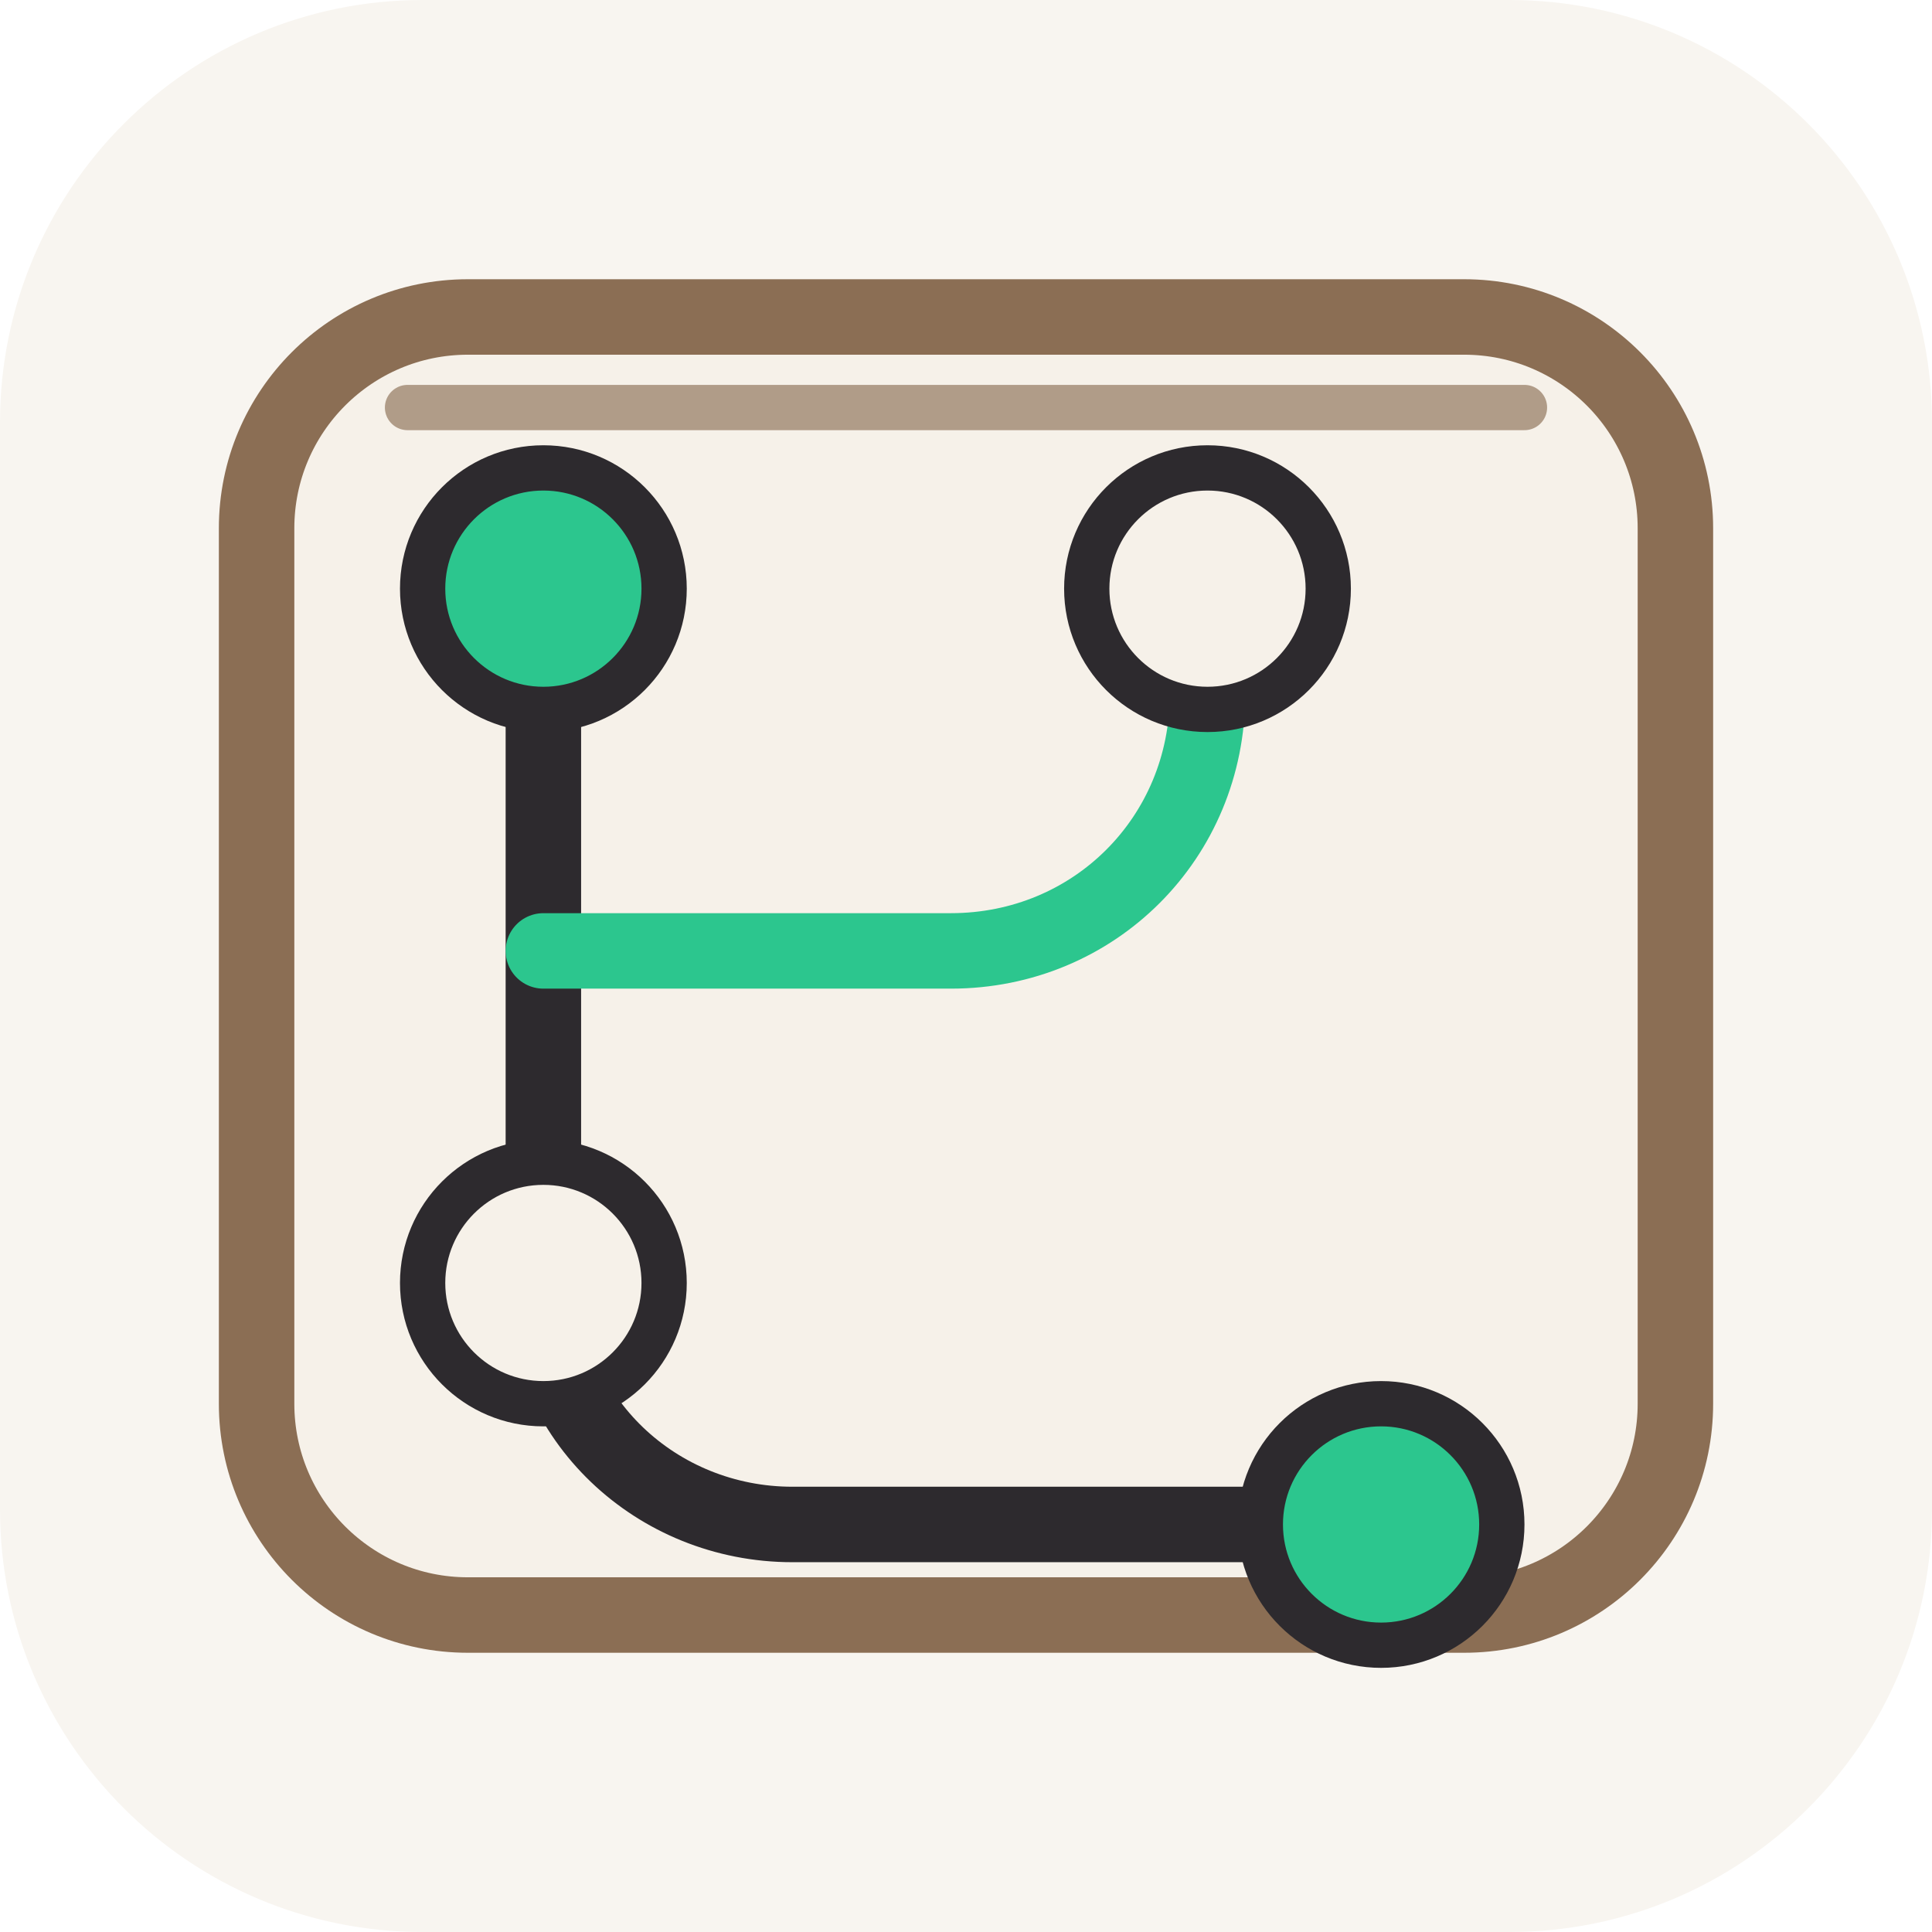
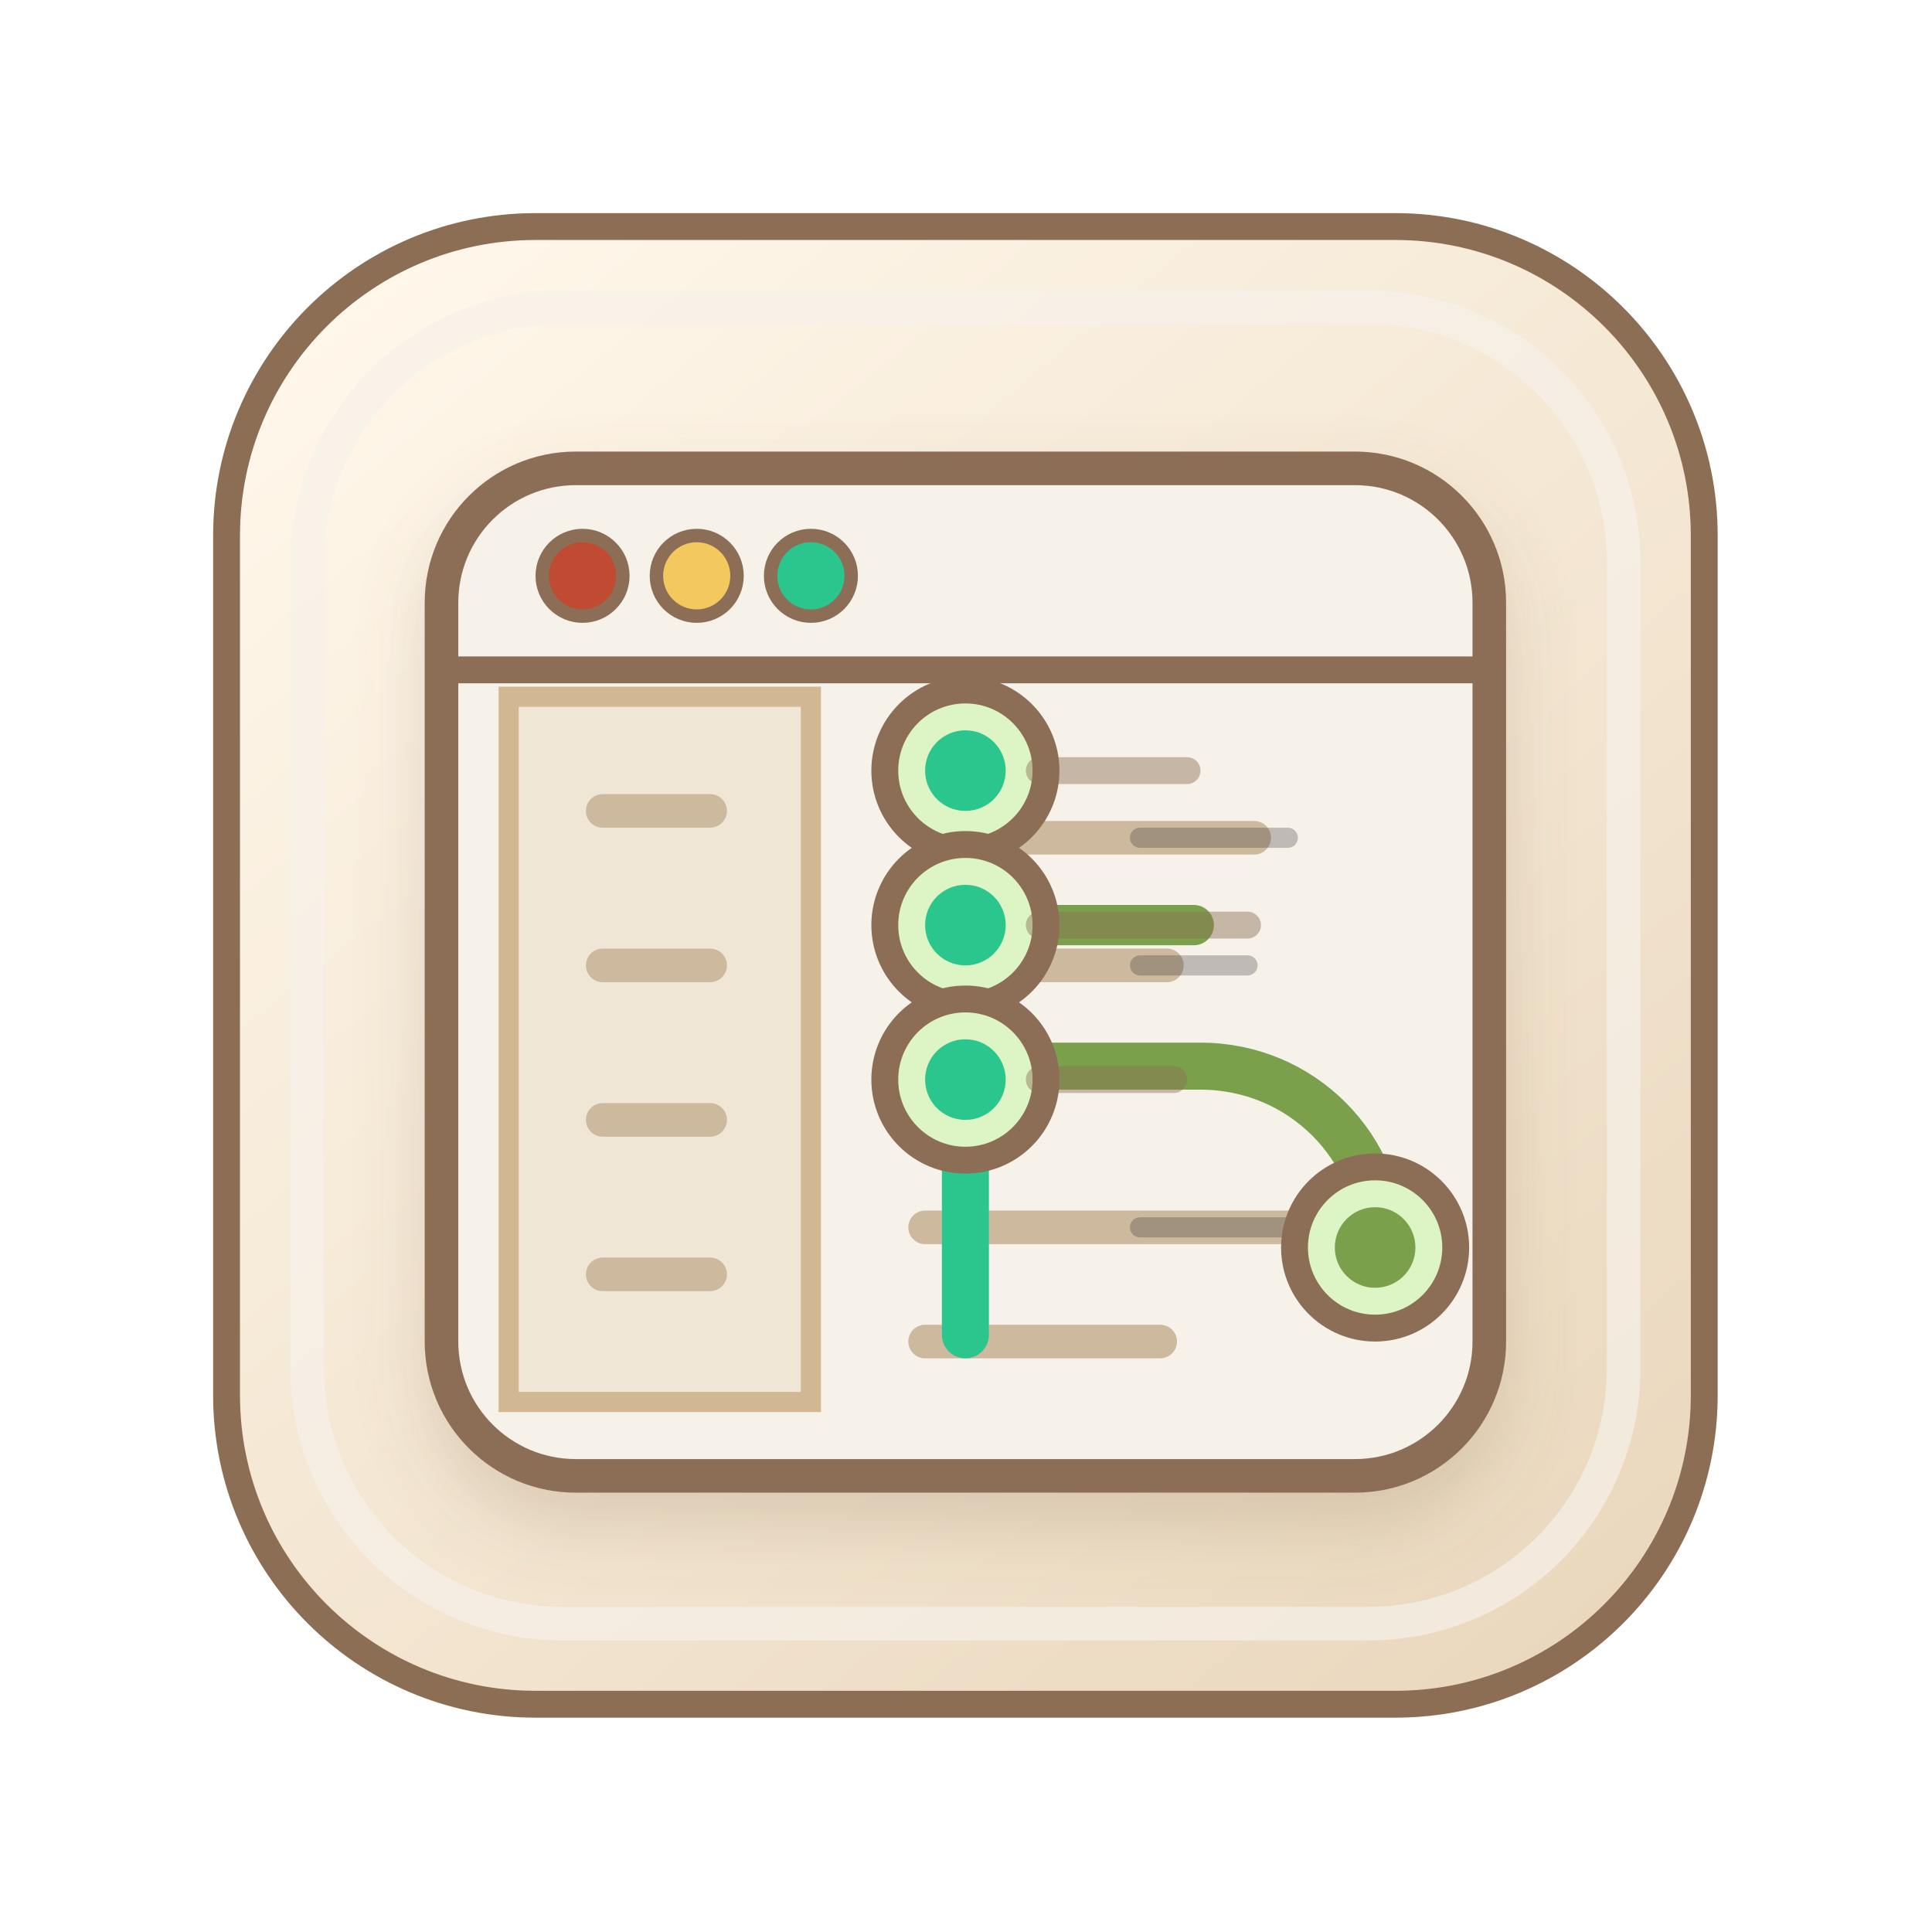
<svg xmlns="http://www.w3.org/2000/svg" viewBox="0 0 256 256" role="img" aria-labelledby="title desc">
-   <rect width="256" height="256" rx="56" fill="#F8F5F0" />
-   <rect x="34" y="42" width="188" height="172" rx="28" fill="#F6F1E9" stroke="#8B6E54" stroke-width="10" />
-   <path d="M72 78v92c0 18 15 32 33 32h78" fill="none" stroke="#2D2A2E" stroke-width="10" stroke-linecap="round" />
-   <path d="M72 126h54c19 0 34-15 34-34V78" fill="none" stroke="#2CC68E" stroke-width="10" stroke-linecap="round" />
-   <circle cx="72" cy="78" r="16" fill="#2CC68E" stroke="#2D2A2E" stroke-width="6" />
-   <circle cx="160" cy="78" r="16" fill="#F6F1E9" stroke="#2D2A2E" stroke-width="6" />
-   <circle cx="72" cy="170" r="16" fill="#F6F1E9" stroke="#2D2A2E" stroke-width="6" />
-   <circle cx="183" cy="202" r="16" fill="#2CC68E" stroke="#2D2A2E" stroke-width="6" />
-   <path d="M54 54h148" stroke="#8B6E54" stroke-width="6" stroke-linecap="round" opacity=".65" />
+   <defs>
+     <linearGradient id="base" x1="42" y1="24" x2="214" y2="232" gradientUnits="userSpaceOnUse">
+       <stop stop-color="#FFF7EA" />
+       <stop offset="1" stop-color="#EAD8BE" />
+     </linearGradient>
+     <filter id="soft-shadow" x="-15%" y="-15%" width="130%" height="130%">
+       <feDropShadow dx="0" dy="5" stdDeviation="5" flood-color="#8B6E54" flood-opacity=".22" />
+     </filter>
+   </defs>
+   <g transform="translate(14 14) scale(.89)" data-fit="png-reference">
+     <rect x="18" y="18" width="220" height="220" rx="46" fill="url(#base)" stroke="#8B6E54" stroke-width="4" />
+     <rect x="30" y="30" width="196" height="196" rx="38" fill="none" stroke="#F6F1E9" stroke-width="5" opacity=".7" />
+     <g filter="url(#soft-shadow)">
+       <rect x="50" y="54" width="156" height="150" rx="20" fill="#F6F1E9" stroke="#8B6E54" stroke-width="5" />
+       <path d="M50 84h156" stroke="#8B6E54" stroke-width="4" />
+       <circle cx="71" cy="70" r="6" fill="#C14B30" stroke="#8B6E54" stroke-width="2" />
+       <circle cx="88" cy="70" r="6" fill="#F2C85F" stroke="#8B6E54" stroke-width="2" />
+       <circle cx="105" cy="70" r="6" fill="#2CC68E" stroke="#8B6E54" stroke-width="2" />
+       <rect x="60" y="88" width="45" height="105" fill="#F0E6D6" stroke="#D1B892" stroke-width="3" />
+       <path d="M74 105h16M74 128h16M74 151h16M74 174h16" stroke="#CDBA9E" stroke-width="5" stroke-linecap="round" />
+       <path d="M122 109h49M122 128h36M122 167h54M122 184h35" stroke="#CDBA9E" stroke-width="5" stroke-linecap="round" />
+       <path d="M154 109h22M154 128h16M154 167h25" stroke="#2D2A2E" stroke-width="3" stroke-linecap="round" opacity=".28" />
+       <path d="M128 99v84" fill="none" stroke="#2CC68E" stroke-width="7" stroke-linecap="round" />
+       <path d="M128 143h35c15 0 27 12 27 27" fill="none" stroke="#7AA04C" stroke-width="7" stroke-linecap="round" />
+       <path d="M128 122h34" stroke="#7AA04C" stroke-width="6" stroke-linecap="round" />
+       <circle cx="128" cy="99" r="12" fill="#DDF4C5" stroke="#8B6E54" stroke-width="4" />
+       <circle cx="128" cy="122" r="12" fill="#DDF4C5" stroke="#8B6E54" stroke-width="4" />
+       <circle cx="128" cy="145" r="12" fill="#DDF4C5" stroke="#8B6E54" stroke-width="4" />
+       <circle cx="189" cy="170" r="12" fill="#DDF4C5" stroke="#8B6E54" stroke-width="4" />
+       <path d="M139 99h22M139 122h31M139 145h20" stroke="#8B6E54" stroke-width="4" stroke-linecap="round" opacity=".45" />
+       <circle cx="128" cy="99" r="6" fill="#2CC68E" />
+       <circle cx="128" cy="122" r="6" fill="#2CC68E" />
+       <circle cx="128" cy="145" r="6" fill="#2CC68E" />
+       <circle cx="189" cy="170" r="6" fill="#7AA04C" />
+     </g>
+   </g>
</svg>
